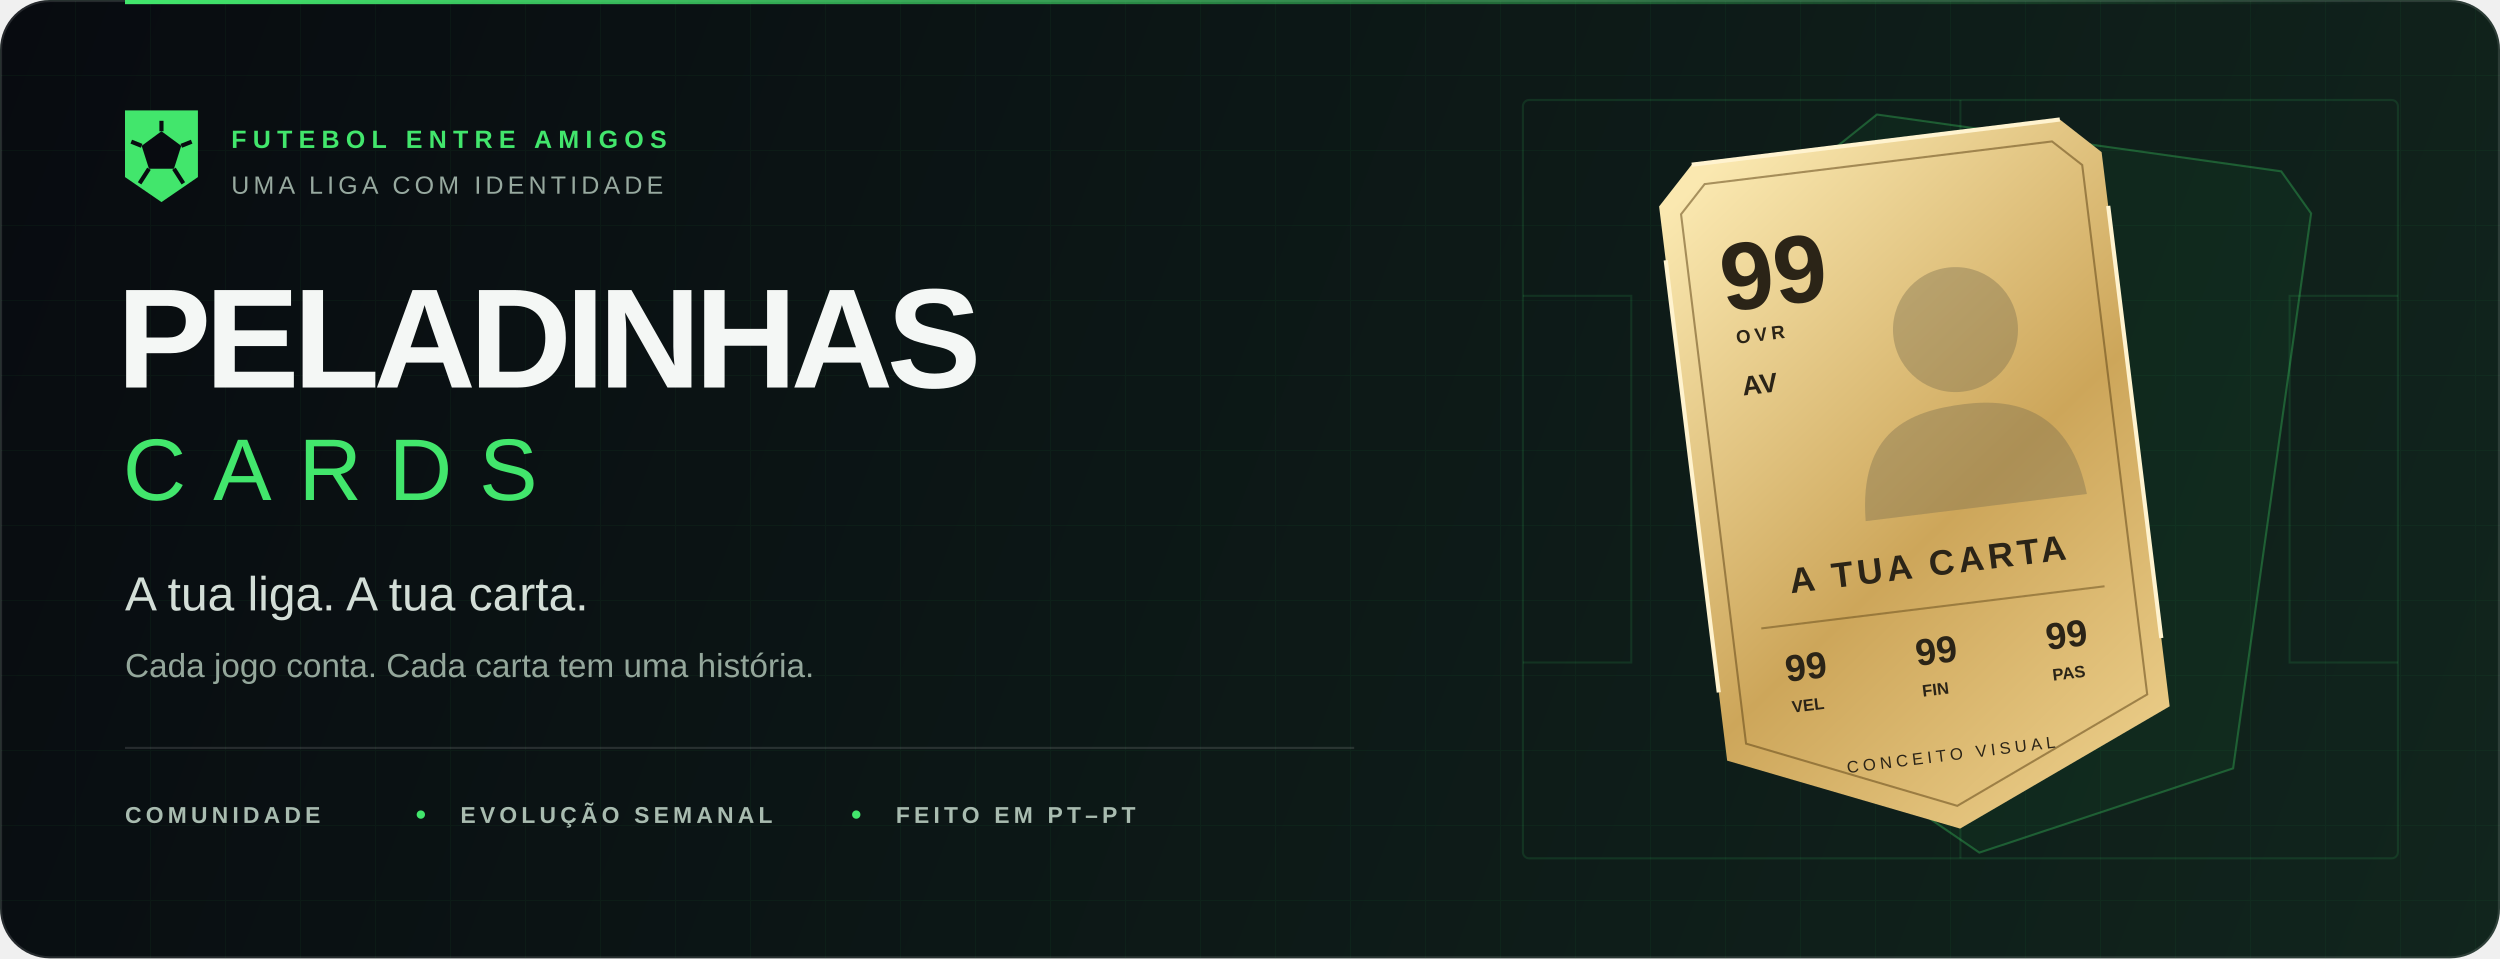
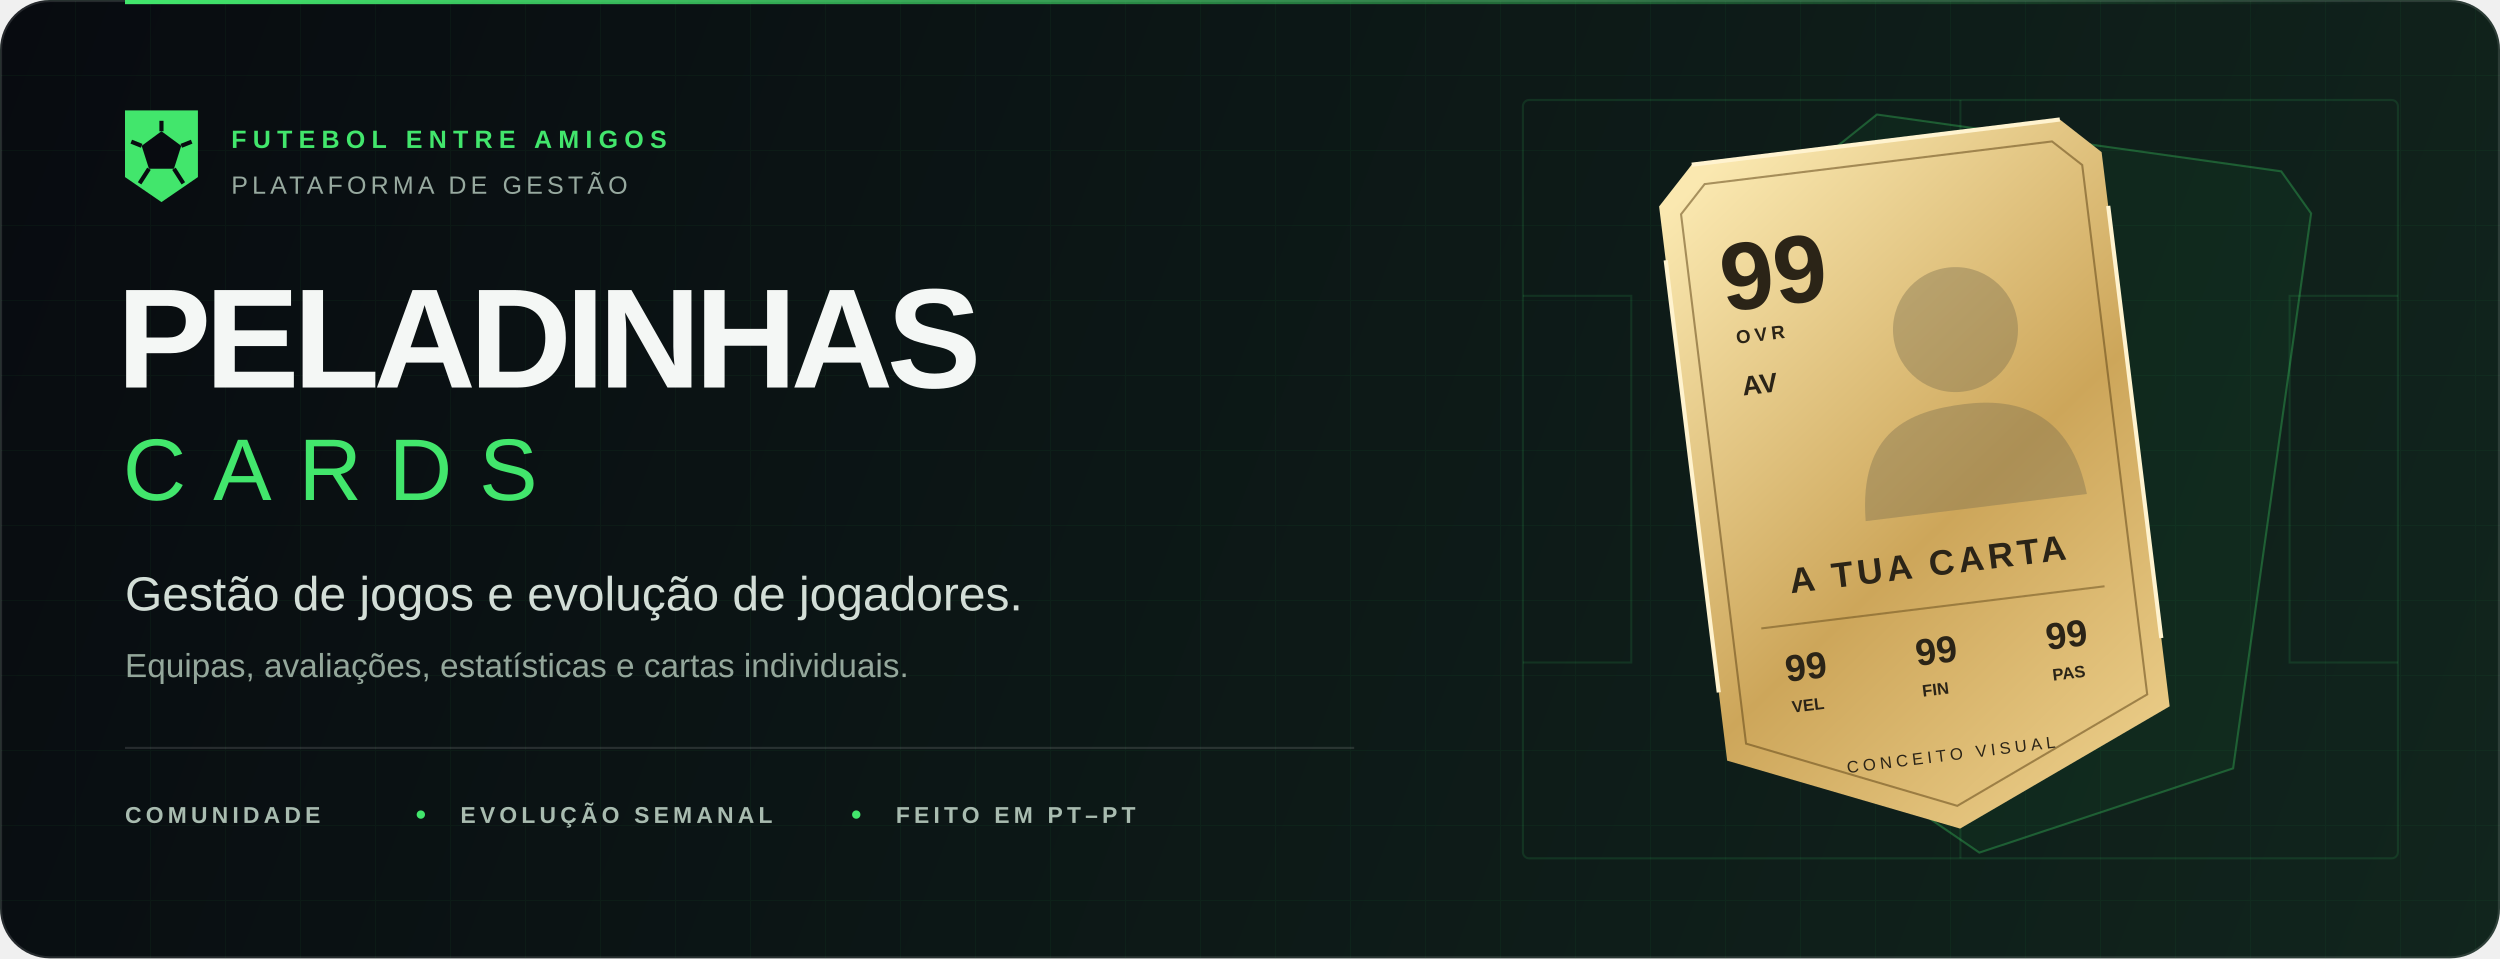
<svg xmlns="http://www.w3.org/2000/svg" width="1200" height="460" viewBox="0 0 1200 460" fill="none">
  <defs>
    <linearGradient id="background" x1="0" y1="0" x2="1200" y2="460" gradientUnits="userSpaceOnUse">
      <stop stop-color="#080b10" />
      <stop offset="1" stop-color="#11251d" />
    </linearGradient>
    <linearGradient id="gold" x1="840" y1="70" x2="1080" y2="390" gradientUnits="userSpaceOnUse">
      <stop stop-color="#fae8b0" />
      <stop offset=".5" stop-color="#cda65a" />
      <stop offset="1" stop-color="#f4d997" />
    </linearGradient>
    <linearGradient id="line" x1="60" y1="0" x2="1140" y2="0" gradientUnits="userSpaceOnUse">
      <stop stop-color="#42e66c" />
      <stop offset="1" stop-color="#42e66c" stop-opacity="0" />
    </linearGradient>
    <pattern id="grid" width="36" height="36" patternUnits="userSpaceOnUse">
      <path d="M36 0H0V36" stroke="#42e66c" stroke-opacity=".045" />
    </pattern>
  </defs>
  <rect width="1200" height="460" rx="24" fill="url(#background)" />
  <rect width="1200" height="460" rx="24" fill="url(#grid)" />
  <rect x=".5" y=".5" width="1199" height="459" rx="23.5" stroke="#ffffff" stroke-opacity=".12" />
  <path d="M60 1H1140" stroke="url(#line)" stroke-width="2" />
  <g stroke="#42e66c" stroke-opacity=".12">
    <rect x="731" y="48" width="420" height="364" rx="3" />
    <path d="M941 48V412" />
    <circle cx="941" cy="230" r="66" />
    <path d="M731 142H783V318H731M1151 142H1099V318H1151" />
  </g>
  <g transform="translate(60 53)">
    <path d="M0 0H35V32L17.5 44 0 32Z" fill="#42e66c" />
    <path d="M17.5 10L27 17 23.5 28H11.5L8 17Z" fill="#080b10" />
    <path d="M17.5 5V10M27 17L32 15M23.5 28L28 35M11.5 28L7 35M8 17L3 15" stroke="#080b10" stroke-width="2" />
  </g>
  <g font-family="Segoe UI, Arial, sans-serif">
    <text x="111" y="71" fill="#42e66c" font-size="12" font-weight="700" letter-spacing="3">FUTEBOL ENTRE AMIGOS</text>
-     <text x="111" y="93" fill="#97a99f" font-size="12" letter-spacing="2">UMA LIGA COM IDENTIDADE</text>
+     <text x="111" y="93" fill="#97a99f" font-size="12" letter-spacing="2">PLATAFORMA DE GESTÃO</text>
    <text x="56" y="186" fill="#f4f7f5" font-size="68" font-weight="800" letter-spacing="-3">PELADINHAS</text>
    <text x="59" y="240" fill="#42e66c" font-size="42" font-weight="300" letter-spacing="13">CARDS</text>
-     <text x="60" y="293" fill="#d3ded7" font-size="23">A tua liga. A tua carta.</text>
-     <text x="60" y="325" fill="#94a79b" font-size="16">Cada jogo conta. Cada carta tem uma história.</text>
+     <text x="60" y="293" fill="#d3ded7" font-size="23">Gestão de jogos e evolução de jogadores.</text>
+     <text x="60" y="325" fill="#94a79b" font-size="16">Equipas, avaliações, estatísticas e cartas individuais.</text>
    <path d="M60 359H650" stroke="#ffffff" stroke-opacity=".12" />
    <text x="60" y="395" fill="#a9bcb0" font-size="11" font-weight="600" letter-spacing="2">COMUNIDADE</text>
    <circle cx="202" cy="391" r="2" fill="#42e66c" />
    <text x="221" y="395" fill="#a9bcb0" font-size="11" font-weight="600" letter-spacing="2">EVOLUÇÃO SEMANAL</text>
    <circle cx="411" cy="391" r="2" fill="#42e66c" />
    <text x="430" y="395" fill="#a9bcb0" font-size="11" font-weight="600" letter-spacing="2">FEITO EM PT–PT</text>
  </g>
  <g transform="rotate(8 975 232)">
    <path d="M877 67H1073L1090 85V354L975 411 860 354V85Z" fill="#42e66c" fill-opacity=".045" stroke="#42e66c" stroke-opacity=".3" />
  </g>
  <g transform="rotate(-7 920 228)">
    <path d="M831 67H1009L1027 85V353L920 399 813 353V85Z" fill="url(#gold)" />
    <path d="M836 77H1004L1017 90V346L920 388 823 346V90Z" stroke="#644a1a" stroke-opacity=".55" />
    <path d="M831 67H1009M813 111V320M1027 111V320" stroke="#fff3cf" stroke-width="2" />
    <g fill="#2b2417" font-family="Segoe UI, Arial, sans-serif">
      <text x="838" y="139" font-size="46" font-weight="800">99</text>
      <text x="842" y="155" font-size="9" font-weight="700" letter-spacing="2">OVR</text>
      <text x="842" y="180" font-size="13" font-weight="700">AV</text>
      <circle cx="947" cy="161" r="30" fill="#7b704e" fill-opacity=".4" />
      <path d="M893 247C895 204 920 197 947 197C974 197 997 208 1000 247Z" fill="#7b704e" fill-opacity=".4" />
      <text x="920" y="277" text-anchor="middle" font-size="17" font-weight="800" letter-spacing="2">A TUA CARTA</text>
      <path d="M837 292H1003" stroke="#644a1a" stroke-opacity=".5" />
      <text x="846" y="319" font-size="18" font-weight="800">99</text>
      <text x="909" y="319" font-size="18" font-weight="800">99</text>
      <text x="972" y="319" font-size="18" font-weight="800">99</text>
      <text x="847" y="334" font-size="8" font-weight="700">VEL</text>
      <text x="910" y="334" font-size="8" font-weight="700">FIN</text>
      <text x="973" y="334" font-size="8" font-weight="700">PAS</text>
      <text x="920" y="366" text-anchor="middle" font-size="8" letter-spacing="2">CONCEITO VISUAL</text>
    </g>
  </g>
</svg>
